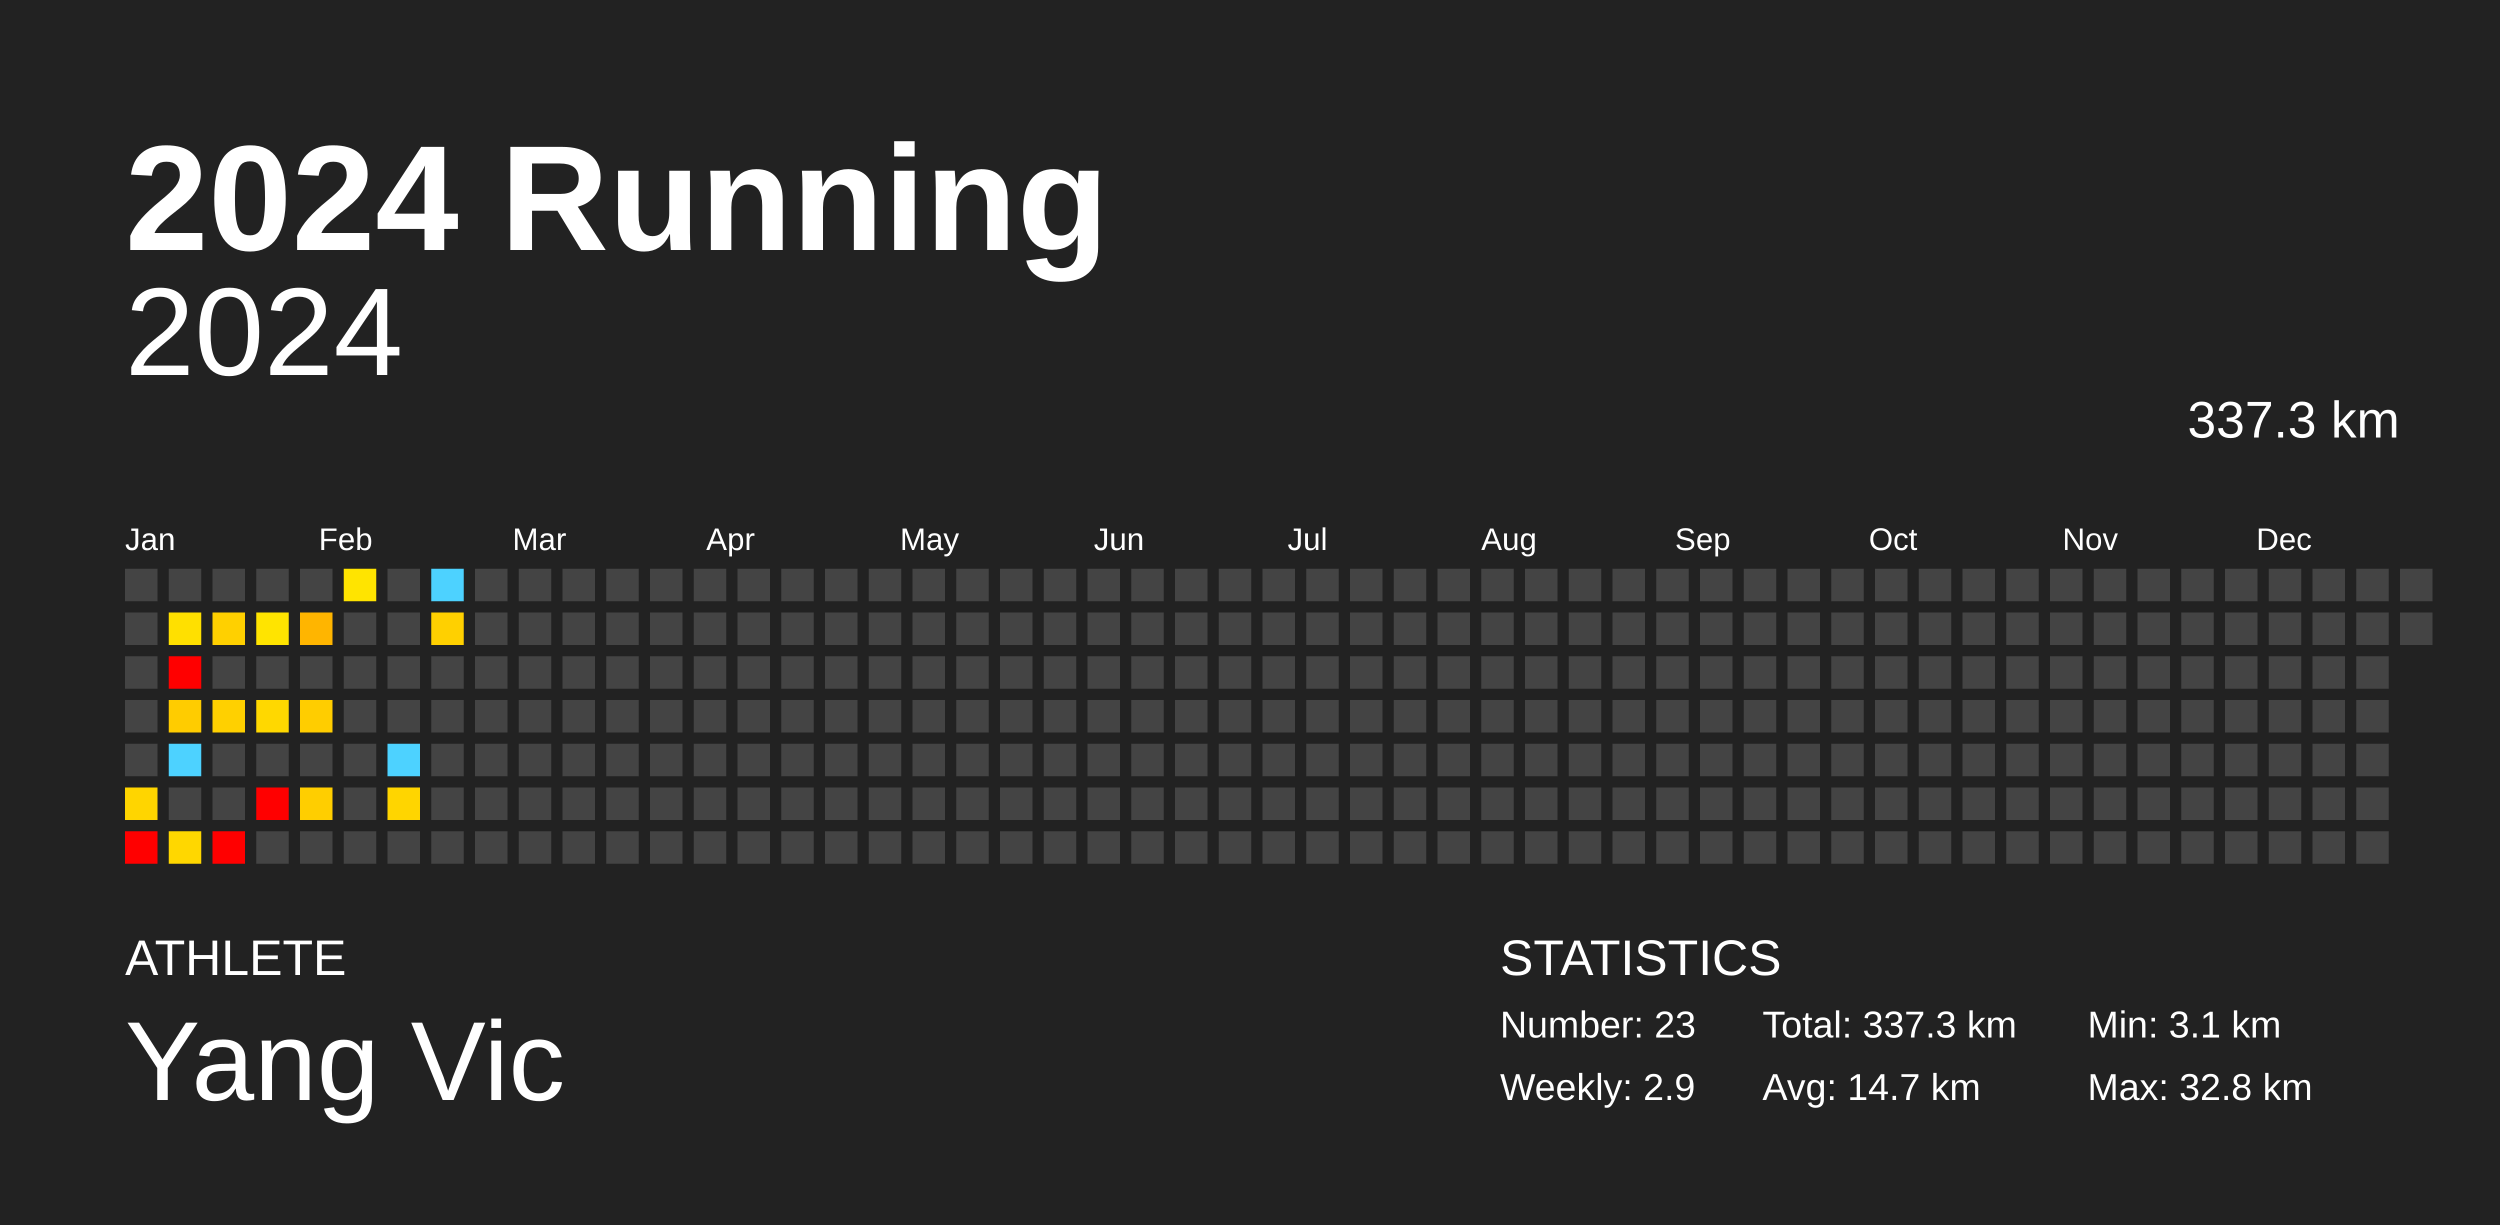
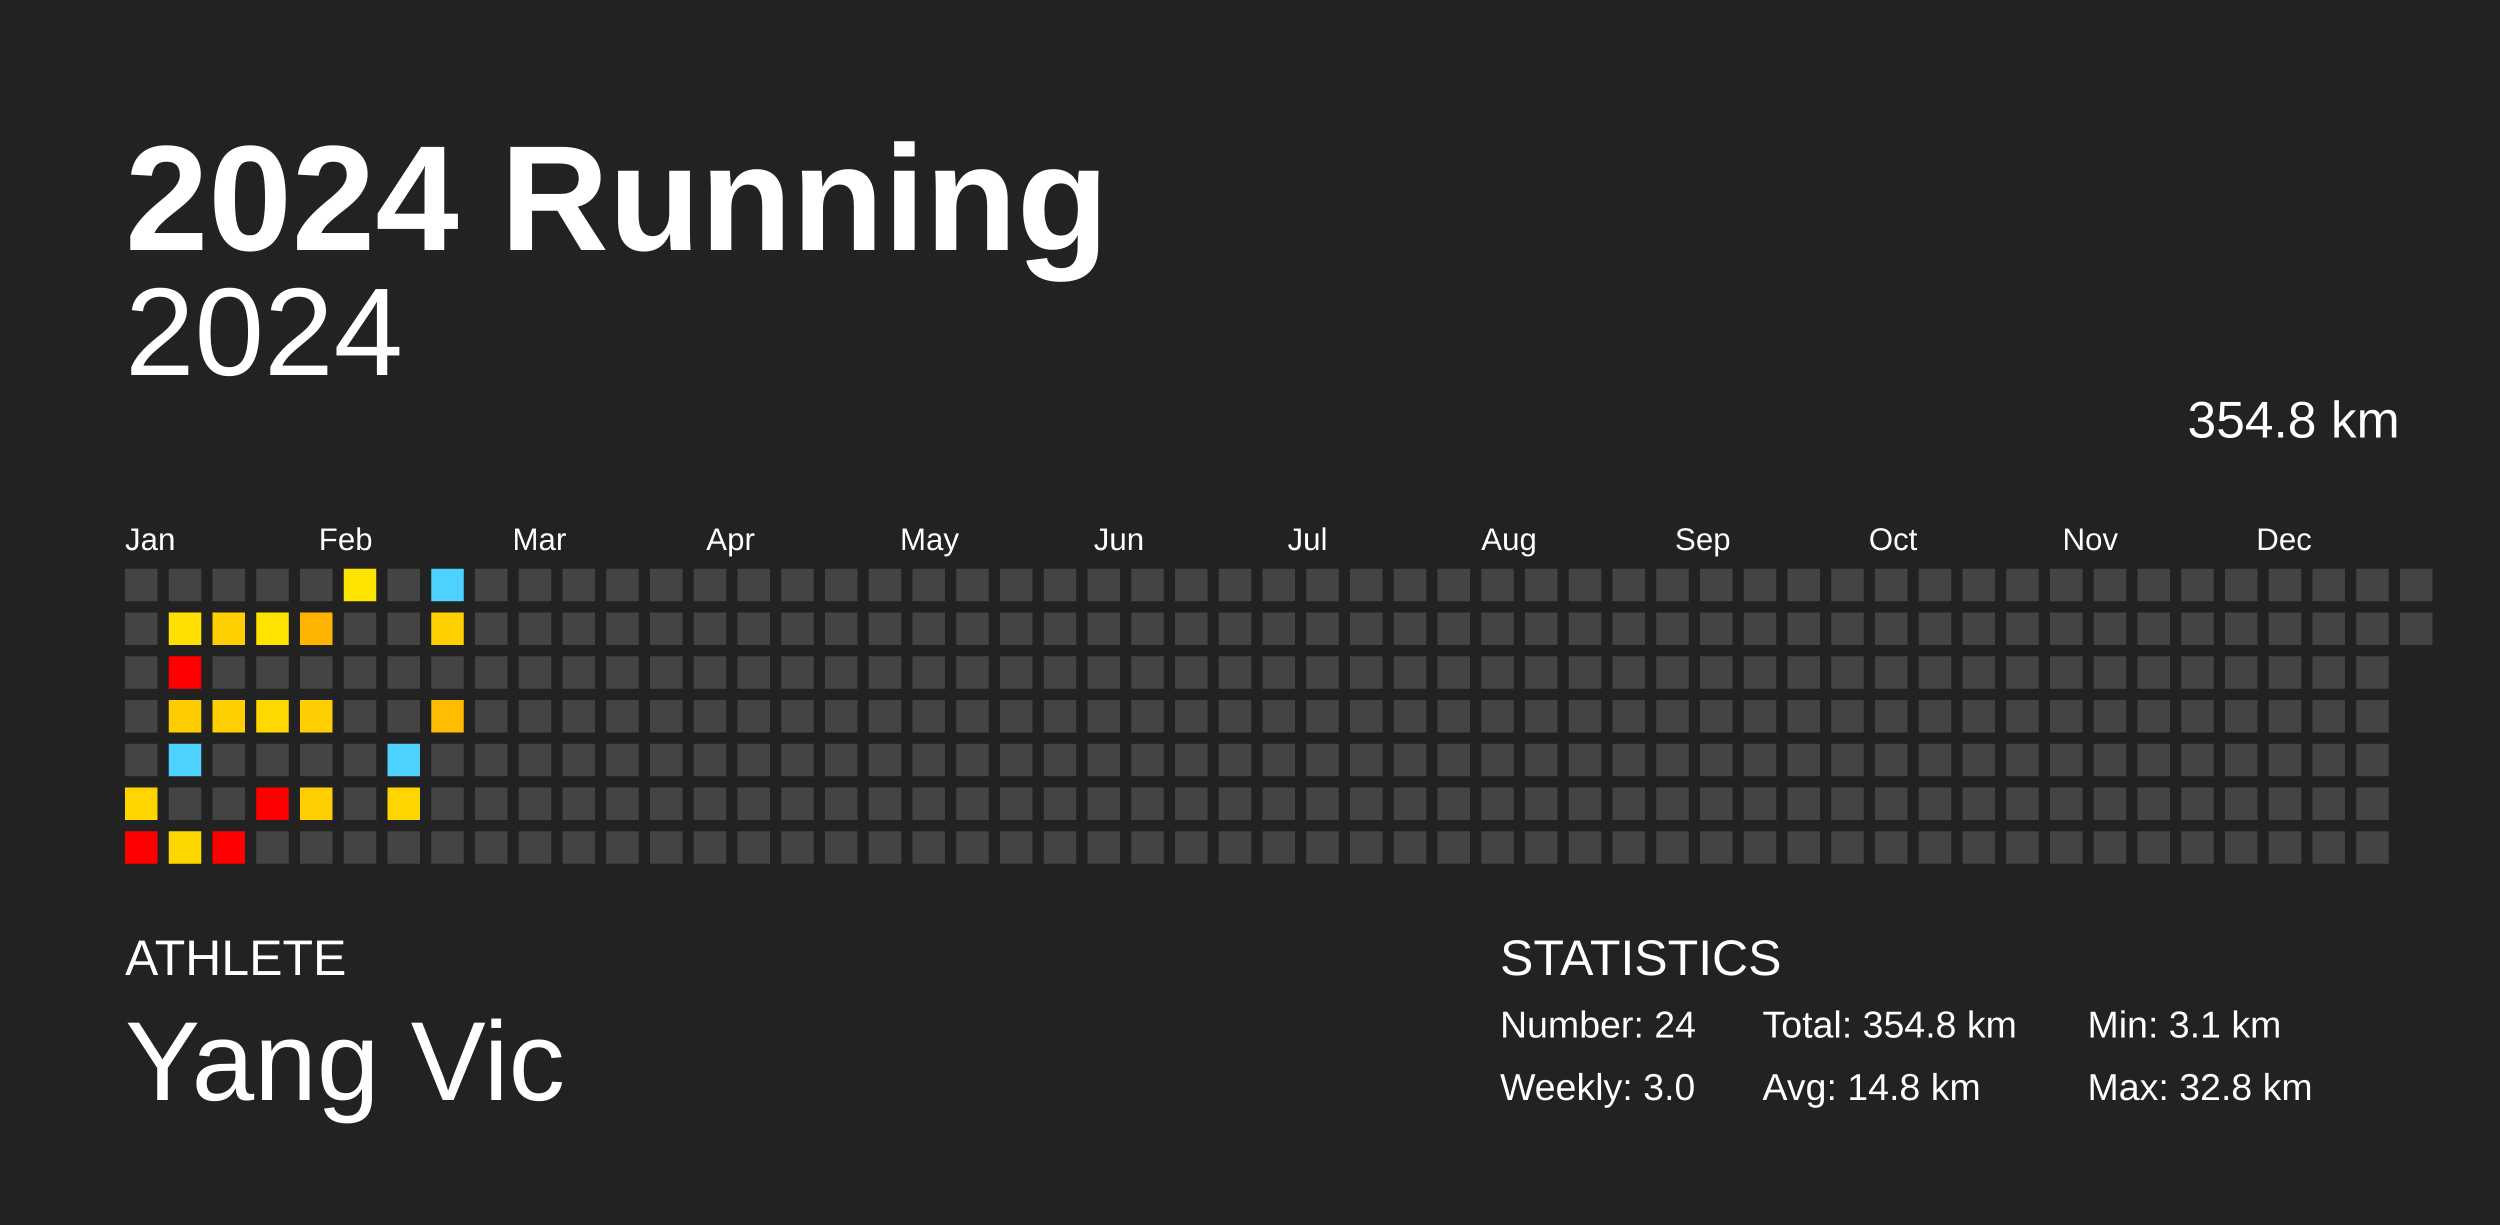
<svg xmlns="http://www.w3.org/2000/svg" baseProfile="full" height="98mm" version="1.1" viewBox="0,0,200,98" width="200mm">
  <defs />
  <rect fill="#222222" height="98" width="200" x="0" y="0" />
  <text fill="#FFFFFF" style="font-size:12px; font-family:Arial; font-weight:bold;" x="10" y="20">2024 Running</text>
  <text fill="#FFFFFF" style="font-size:4px; font-family:Arial" x="10" y="78">ATHLETE</text>
  <text fill="#FFFFFF" style="font-size:9px; font-family:Arial" x="10" y="88">Yang Vic</text>
  <text fill="#FFFFFF" style="font-size:4px; font-family:Arial" x="120" y="78">STATISTICS</text>
-   <text fill="#FFFFFF" style="font-size:3px; font-family:Arial" x="120" y="83">Number: 23</text>
-   <text fill="#FFFFFF" style="font-size:3px; font-family:Arial" x="120" y="88">Weekly: 2.9</text>
-   <text fill="#FFFFFF" style="font-size:3px; font-family:Arial" x="141" y="83">Total: 337.3 km</text>
-   <text fill="#FFFFFF" style="font-size:3px; font-family:Arial" x="141" y="88">Avg: 14.7 km</text>
+   <text fill="#FFFFFF" style="font-size:3px; font-family:Arial" x="120" y="83">Number: 24</text>
+   <text fill="#FFFFFF" style="font-size:3px; font-family:Arial" x="120" y="88">Weekly: 3.0</text>
+   <text fill="#FFFFFF" style="font-size:3px; font-family:Arial" x="141" y="83">Total: 354.8 km</text>
+   <text fill="#FFFFFF" style="font-size:3px; font-family:Arial" x="141" y="88">Avg: 14.8 km</text>
  <text fill="#FFFFFF" style="font-size:3px; font-family:Arial" x="167" y="83">Min: 3.1 km</text>
  <text fill="#FFFFFF" style="font-size:3px; font-family:Arial" x="167" y="88">Max: 32.8 km</text>
  <text alignment-baseline="hanging" fill="#FFFFFF" style="font-size:10.0px; font-family:Arial;" x="10" y="30">2024</text>
-   <text alignment-baseline="hanging" fill="#FFFFFF" style="font-size:4.125px; font-family:Arial;" x="175" y="35">337.3 km</text>
+   <text alignment-baseline="hanging" fill="#FFFFFF" style="font-size:4.125px; font-family:Arial;" x="175" y="35">354.8 km</text>
  <text fill="#FFFFFF" style="font-size:2.5px; font-family:Arial" x="10.0" y="44">Jan</text>
  <text fill="#FFFFFF" style="font-size:2.5px; font-family:Arial" x="25.5" y="44">Feb</text>
  <text fill="#FFFFFF" style="font-size:2.5px; font-family:Arial" x="41.0" y="44">Mar</text>
  <text fill="#FFFFFF" style="font-size:2.5px; font-family:Arial" x="56.5" y="44">Apr</text>
  <text fill="#FFFFFF" style="font-size:2.5px; font-family:Arial" x="72.0" y="44">May</text>
  <text fill="#FFFFFF" style="font-size:2.5px; font-family:Arial" x="87.5" y="44">Jun</text>
  <text fill="#FFFFFF" style="font-size:2.5px; font-family:Arial" x="103.0" y="44">Jul</text>
  <text fill="#FFFFFF" style="font-size:2.5px; font-family:Arial" x="118.5" y="44">Aug</text>
  <text fill="#FFFFFF" style="font-size:2.5px; font-family:Arial" x="134.0" y="44">Sep</text>
  <text fill="#FFFFFF" style="font-size:2.5px; font-family:Arial" x="149.5" y="44">Oct</text>
  <text fill="#FFFFFF" style="font-size:2.5px; font-family:Arial" x="165.0" y="44">Nov</text>
  <text fill="#FFFFFF" style="font-size:2.5px; font-family:Arial" x="180.5" y="44">Dec</text>
  <rect fill="#444444" height="2.6" width="2.6" x="10.0" y="45.5" />
  <rect fill="#444444" height="2.6" width="2.6" x="10.0" y="49.0" />
  <rect fill="#444444" height="2.6" width="2.6" x="10.0" y="52.5" />
  <rect fill="#444444" height="2.6" width="2.6" x="10.0" y="56.0" />
  <rect fill="#444444" height="2.6" width="2.6" x="10.0" y="59.5" />
  <rect fill="#ffd500" height="2.6" width="2.6" x="10.0" y="63.0" />
  <rect fill="red" height="2.6" width="2.6" x="10.0" y="66.5" />
  <rect fill="#444444" height="2.6" width="2.6" x="13.5" y="45.5" />
  <rect fill="#ffe000" height="2.6" width="2.6" x="13.5" y="49.0" />
  <rect fill="red" height="2.6" width="2.6" x="13.5" y="52.5" />
  <rect fill="#ffcc00" height="2.6" width="2.6" x="13.5" y="56.0" />
  <rect fill="#4dd2ff" height="2.6" width="2.6" x="13.5" y="59.5" />
  <rect fill="#444444" height="2.6" width="2.6" x="13.5" y="63.0" />
  <rect fill="#ffd700" height="2.6" width="2.6" x="13.5" y="66.5" />
  <rect fill="#444444" height="2.6" width="2.6" x="17.0" y="45.5" />
  <rect fill="#ffd000" height="2.6" width="2.6" x="17.0" y="49.0" />
  <rect fill="#444444" height="2.6" width="2.6" x="17.0" y="52.5" />
  <rect fill="#ffd000" height="2.6" width="2.6" x="17.0" y="56.0" />
  <rect fill="#444444" height="2.6" width="2.6" x="17.0" y="59.5" />
  <rect fill="#444444" height="2.6" width="2.6" x="17.0" y="63.0" />
  <rect fill="red" height="2.6" width="2.6" x="17.0" y="66.5" />
  <rect fill="#444444" height="2.6" width="2.6" x="20.5" y="45.5" />
  <rect fill="#ffe400" height="2.6" width="2.6" x="20.5" y="49.0" />
  <rect fill="#444444" height="2.6" width="2.6" x="20.5" y="52.5" />
  <rect fill="#ffd800" height="2.6" width="2.6" x="20.5" y="56.0" />
  <rect fill="#444444" height="2.6" width="2.6" x="20.5" y="59.5" />
  <rect fill="red" height="2.6" width="2.6" x="20.5" y="63.0" />
  <rect fill="#444444" height="2.6" width="2.6" x="20.5" y="66.5" />
  <rect fill="#444444" height="2.6" width="2.6" x="24.0" y="45.5" />
  <rect fill="#ffb500" height="2.6" width="2.6" x="24.0" y="49.0" />
  <rect fill="#444444" height="2.6" width="2.6" x="24.0" y="52.5" />
  <rect fill="#ffcd00" height="2.6" width="2.6" x="24.0" y="56.0" />
  <rect fill="#444444" height="2.6" width="2.6" x="24.0" y="59.5" />
  <rect fill="#ffce00" height="2.6" width="2.6" x="24.0" y="63.0" />
  <rect fill="#444444" height="2.6" width="2.6" x="24.0" y="66.5" />
  <rect fill="#ffe400" height="2.6" width="2.6" x="27.5" y="45.5" />
  <rect fill="#444444" height="2.6" width="2.6" x="27.5" y="49.0" />
  <rect fill="#444444" height="2.6" width="2.6" x="27.5" y="52.5" />
  <rect fill="#444444" height="2.6" width="2.6" x="27.5" y="56.0" />
  <rect fill="#444444" height="2.6" width="2.6" x="27.5" y="59.5" />
  <rect fill="#444444" height="2.6" width="2.6" x="27.5" y="63.0" />
  <rect fill="#444444" height="2.6" width="2.6" x="27.5" y="66.5" />
  <rect fill="#444444" height="2.6" width="2.6" x="31.0" y="45.5" />
  <rect fill="#444444" height="2.6" width="2.6" x="31.0" y="49.0" />
  <rect fill="#444444" height="2.6" width="2.6" x="31.0" y="52.5" />
  <rect fill="#444444" height="2.6" width="2.6" x="31.0" y="56.0" />
  <rect fill="#4dd2ff" height="2.6" width="2.6" x="31.0" y="59.5" />
  <rect fill="#ffd500" height="2.6" width="2.6" x="31.0" y="63.0" />
  <rect fill="#444444" height="2.6" width="2.6" x="31.0" y="66.5" />
  <rect fill="#4dd2ff" height="2.6" width="2.6" x="34.5" y="45.5" />
  <rect fill="#ffd000" height="2.6" width="2.6" x="34.5" y="49.0" />
  <rect fill="#444444" height="2.6" width="2.6" x="34.5" y="52.5" />
-   <rect fill="#444444" height="2.6" width="2.6" x="34.5" y="56.0" />
+   <rect fill="#ffbc00" height="2.6" width="2.6" x="34.5" y="56.0" />
  <rect fill="#444444" height="2.6" width="2.6" x="34.5" y="59.5" />
  <rect fill="#444444" height="2.6" width="2.6" x="34.5" y="63.0" />
  <rect fill="#444444" height="2.6" width="2.6" x="34.5" y="66.5" />
  <rect fill="#444444" height="2.6" width="2.6" x="38.0" y="45.5" />
  <rect fill="#444444" height="2.6" width="2.6" x="38.0" y="49.0" />
  <rect fill="#444444" height="2.6" width="2.6" x="38.0" y="52.5" />
  <rect fill="#444444" height="2.6" width="2.6" x="38.0" y="56.0" />
  <rect fill="#444444" height="2.6" width="2.6" x="38.0" y="59.5" />
  <rect fill="#444444" height="2.6" width="2.6" x="38.0" y="63.0" />
  <rect fill="#444444" height="2.6" width="2.6" x="38.0" y="66.5" />
  <rect fill="#444444" height="2.6" width="2.6" x="41.5" y="45.5" />
  <rect fill="#444444" height="2.6" width="2.6" x="41.5" y="49.0" />
  <rect fill="#444444" height="2.6" width="2.6" x="41.5" y="52.5" />
  <rect fill="#444444" height="2.6" width="2.6" x="41.5" y="56.0" />
  <rect fill="#444444" height="2.6" width="2.6" x="41.5" y="59.5" />
  <rect fill="#444444" height="2.6" width="2.6" x="41.5" y="63.0" />
  <rect fill="#444444" height="2.6" width="2.6" x="41.5" y="66.5" />
  <rect fill="#444444" height="2.6" width="2.6" x="45.0" y="45.5" />
  <rect fill="#444444" height="2.6" width="2.6" x="45.0" y="49.0" />
  <rect fill="#444444" height="2.6" width="2.6" x="45.0" y="52.5" />
  <rect fill="#444444" height="2.6" width="2.6" x="45.0" y="56.0" />
  <rect fill="#444444" height="2.6" width="2.6" x="45.0" y="59.5" />
  <rect fill="#444444" height="2.6" width="2.6" x="45.0" y="63.0" />
  <rect fill="#444444" height="2.6" width="2.6" x="45.0" y="66.5" />
  <rect fill="#444444" height="2.6" width="2.6" x="48.5" y="45.5" />
  <rect fill="#444444" height="2.6" width="2.6" x="48.5" y="49.0" />
  <rect fill="#444444" height="2.6" width="2.6" x="48.5" y="52.5" />
  <rect fill="#444444" height="2.6" width="2.6" x="48.5" y="56.0" />
  <rect fill="#444444" height="2.6" width="2.6" x="48.5" y="59.5" />
  <rect fill="#444444" height="2.6" width="2.6" x="48.5" y="63.0" />
  <rect fill="#444444" height="2.6" width="2.6" x="48.5" y="66.5" />
  <rect fill="#444444" height="2.6" width="2.6" x="52.0" y="45.5" />
  <rect fill="#444444" height="2.6" width="2.6" x="52.0" y="49.0" />
  <rect fill="#444444" height="2.6" width="2.6" x="52.0" y="52.5" />
  <rect fill="#444444" height="2.6" width="2.6" x="52.0" y="56.0" />
  <rect fill="#444444" height="2.6" width="2.6" x="52.0" y="59.5" />
  <rect fill="#444444" height="2.6" width="2.6" x="52.0" y="63.0" />
  <rect fill="#444444" height="2.6" width="2.6" x="52.0" y="66.5" />
  <rect fill="#444444" height="2.6" width="2.6" x="55.5" y="45.5" />
  <rect fill="#444444" height="2.6" width="2.6" x="55.5" y="49.0" />
  <rect fill="#444444" height="2.6" width="2.6" x="55.5" y="52.5" />
  <rect fill="#444444" height="2.6" width="2.6" x="55.5" y="56.0" />
  <rect fill="#444444" height="2.6" width="2.6" x="55.5" y="59.5" />
  <rect fill="#444444" height="2.6" width="2.6" x="55.5" y="63.0" />
  <rect fill="#444444" height="2.6" width="2.6" x="55.5" y="66.5" />
  <rect fill="#444444" height="2.6" width="2.6" x="59.0" y="45.5" />
  <rect fill="#444444" height="2.6" width="2.6" x="59.0" y="49.0" />
  <rect fill="#444444" height="2.6" width="2.6" x="59.0" y="52.5" />
  <rect fill="#444444" height="2.6" width="2.6" x="59.0" y="56.0" />
  <rect fill="#444444" height="2.6" width="2.6" x="59.0" y="59.5" />
  <rect fill="#444444" height="2.6" width="2.6" x="59.0" y="63.0" />
  <rect fill="#444444" height="2.6" width="2.6" x="59.0" y="66.5" />
  <rect fill="#444444" height="2.6" width="2.6" x="62.5" y="45.5" />
  <rect fill="#444444" height="2.6" width="2.6" x="62.5" y="49.0" />
  <rect fill="#444444" height="2.6" width="2.6" x="62.5" y="52.5" />
  <rect fill="#444444" height="2.6" width="2.6" x="62.5" y="56.0" />
  <rect fill="#444444" height="2.6" width="2.6" x="62.5" y="59.5" />
  <rect fill="#444444" height="2.6" width="2.6" x="62.5" y="63.0" />
  <rect fill="#444444" height="2.6" width="2.6" x="62.5" y="66.5" />
  <rect fill="#444444" height="2.6" width="2.6" x="66.0" y="45.5" />
  <rect fill="#444444" height="2.6" width="2.6" x="66.0" y="49.0" />
  <rect fill="#444444" height="2.6" width="2.6" x="66.0" y="52.5" />
  <rect fill="#444444" height="2.6" width="2.6" x="66.0" y="56.0" />
  <rect fill="#444444" height="2.6" width="2.6" x="66.0" y="59.5" />
  <rect fill="#444444" height="2.6" width="2.6" x="66.0" y="63.0" />
  <rect fill="#444444" height="2.6" width="2.6" x="66.0" y="66.5" />
  <rect fill="#444444" height="2.6" width="2.6" x="69.5" y="45.5" />
  <rect fill="#444444" height="2.6" width="2.6" x="69.5" y="49.0" />
  <rect fill="#444444" height="2.6" width="2.6" x="69.5" y="52.5" />
  <rect fill="#444444" height="2.6" width="2.6" x="69.5" y="56.0" />
  <rect fill="#444444" height="2.6" width="2.6" x="69.5" y="59.5" />
  <rect fill="#444444" height="2.6" width="2.6" x="69.5" y="63.0" />
  <rect fill="#444444" height="2.6" width="2.6" x="69.5" y="66.5" />
  <rect fill="#444444" height="2.6" width="2.6" x="73.0" y="45.5" />
  <rect fill="#444444" height="2.6" width="2.6" x="73.0" y="49.0" />
  <rect fill="#444444" height="2.6" width="2.6" x="73.0" y="52.5" />
  <rect fill="#444444" height="2.6" width="2.6" x="73.0" y="56.0" />
  <rect fill="#444444" height="2.6" width="2.6" x="73.0" y="59.5" />
  <rect fill="#444444" height="2.6" width="2.6" x="73.0" y="63.0" />
  <rect fill="#444444" height="2.6" width="2.6" x="73.0" y="66.5" />
  <rect fill="#444444" height="2.6" width="2.6" x="76.5" y="45.5" />
  <rect fill="#444444" height="2.6" width="2.6" x="76.5" y="49.0" />
  <rect fill="#444444" height="2.6" width="2.6" x="76.5" y="52.5" />
  <rect fill="#444444" height="2.6" width="2.6" x="76.5" y="56.0" />
  <rect fill="#444444" height="2.6" width="2.6" x="76.5" y="59.5" />
  <rect fill="#444444" height="2.6" width="2.6" x="76.5" y="63.0" />
  <rect fill="#444444" height="2.6" width="2.6" x="76.5" y="66.5" />
  <rect fill="#444444" height="2.6" width="2.6" x="80.0" y="45.5" />
  <rect fill="#444444" height="2.6" width="2.6" x="80.0" y="49.0" />
  <rect fill="#444444" height="2.6" width="2.6" x="80.0" y="52.5" />
  <rect fill="#444444" height="2.6" width="2.6" x="80.0" y="56.0" />
  <rect fill="#444444" height="2.6" width="2.6" x="80.0" y="59.5" />
  <rect fill="#444444" height="2.6" width="2.6" x="80.0" y="63.0" />
  <rect fill="#444444" height="2.6" width="2.6" x="80.0" y="66.5" />
  <rect fill="#444444" height="2.6" width="2.6" x="83.5" y="45.5" />
  <rect fill="#444444" height="2.6" width="2.6" x="83.5" y="49.0" />
  <rect fill="#444444" height="2.6" width="2.6" x="83.5" y="52.5" />
  <rect fill="#444444" height="2.6" width="2.6" x="83.5" y="56.0" />
  <rect fill="#444444" height="2.6" width="2.6" x="83.5" y="59.5" />
  <rect fill="#444444" height="2.6" width="2.6" x="83.5" y="63.0" />
  <rect fill="#444444" height="2.6" width="2.6" x="83.5" y="66.5" />
  <rect fill="#444444" height="2.6" width="2.6" x="87.0" y="45.5" />
  <rect fill="#444444" height="2.6" width="2.6" x="87.0" y="49.0" />
  <rect fill="#444444" height="2.6" width="2.6" x="87.0" y="52.5" />
  <rect fill="#444444" height="2.6" width="2.6" x="87.0" y="56.0" />
  <rect fill="#444444" height="2.6" width="2.6" x="87.0" y="59.5" />
  <rect fill="#444444" height="2.6" width="2.6" x="87.0" y="63.0" />
  <rect fill="#444444" height="2.6" width="2.6" x="87.0" y="66.5" />
  <rect fill="#444444" height="2.6" width="2.6" x="90.5" y="45.5" />
  <rect fill="#444444" height="2.6" width="2.6" x="90.5" y="49.0" />
  <rect fill="#444444" height="2.6" width="2.6" x="90.5" y="52.5" />
  <rect fill="#444444" height="2.6" width="2.6" x="90.5" y="56.0" />
  <rect fill="#444444" height="2.6" width="2.6" x="90.5" y="59.5" />
  <rect fill="#444444" height="2.6" width="2.6" x="90.5" y="63.0" />
  <rect fill="#444444" height="2.6" width="2.6" x="90.5" y="66.5" />
  <rect fill="#444444" height="2.6" width="2.6" x="94.0" y="45.5" />
  <rect fill="#444444" height="2.6" width="2.6" x="94.0" y="49.0" />
  <rect fill="#444444" height="2.6" width="2.6" x="94.0" y="52.5" />
  <rect fill="#444444" height="2.6" width="2.6" x="94.0" y="56.0" />
  <rect fill="#444444" height="2.6" width="2.6" x="94.0" y="59.5" />
  <rect fill="#444444" height="2.6" width="2.6" x="94.0" y="63.0" />
  <rect fill="#444444" height="2.6" width="2.6" x="94.0" y="66.5" />
  <rect fill="#444444" height="2.6" width="2.6" x="97.5" y="45.5" />
  <rect fill="#444444" height="2.6" width="2.6" x="97.5" y="49.0" />
  <rect fill="#444444" height="2.6" width="2.6" x="97.5" y="52.5" />
  <rect fill="#444444" height="2.6" width="2.6" x="97.5" y="56.0" />
  <rect fill="#444444" height="2.6" width="2.6" x="97.5" y="59.5" />
  <rect fill="#444444" height="2.6" width="2.6" x="97.5" y="63.0" />
  <rect fill="#444444" height="2.6" width="2.6" x="97.5" y="66.5" />
  <rect fill="#444444" height="2.6" width="2.6" x="101.0" y="45.5" />
  <rect fill="#444444" height="2.6" width="2.6" x="101.0" y="49.0" />
  <rect fill="#444444" height="2.6" width="2.6" x="101.0" y="52.5" />
  <rect fill="#444444" height="2.6" width="2.6" x="101.0" y="56.0" />
  <rect fill="#444444" height="2.6" width="2.6" x="101.0" y="59.5" />
  <rect fill="#444444" height="2.6" width="2.6" x="101.0" y="63.0" />
  <rect fill="#444444" height="2.6" width="2.6" x="101.0" y="66.5" />
  <rect fill="#444444" height="2.6" width="2.6" x="104.5" y="45.5" />
  <rect fill="#444444" height="2.6" width="2.6" x="104.5" y="49.0" />
  <rect fill="#444444" height="2.6" width="2.6" x="104.5" y="52.5" />
  <rect fill="#444444" height="2.6" width="2.6" x="104.5" y="56.0" />
  <rect fill="#444444" height="2.6" width="2.6" x="104.5" y="59.5" />
  <rect fill="#444444" height="2.6" width="2.6" x="104.5" y="63.0" />
  <rect fill="#444444" height="2.6" width="2.6" x="104.5" y="66.5" />
  <rect fill="#444444" height="2.6" width="2.6" x="108.0" y="45.5" />
  <rect fill="#444444" height="2.6" width="2.6" x="108.0" y="49.0" />
  <rect fill="#444444" height="2.6" width="2.6" x="108.0" y="52.5" />
  <rect fill="#444444" height="2.6" width="2.6" x="108.0" y="56.0" />
  <rect fill="#444444" height="2.6" width="2.6" x="108.0" y="59.5" />
  <rect fill="#444444" height="2.6" width="2.6" x="108.0" y="63.0" />
  <rect fill="#444444" height="2.6" width="2.6" x="108.0" y="66.5" />
  <rect fill="#444444" height="2.6" width="2.6" x="111.5" y="45.5" />
  <rect fill="#444444" height="2.6" width="2.6" x="111.5" y="49.0" />
  <rect fill="#444444" height="2.6" width="2.6" x="111.5" y="52.5" />
  <rect fill="#444444" height="2.6" width="2.6" x="111.5" y="56.0" />
  <rect fill="#444444" height="2.6" width="2.6" x="111.5" y="59.5" />
  <rect fill="#444444" height="2.6" width="2.6" x="111.5" y="63.0" />
  <rect fill="#444444" height="2.6" width="2.6" x="111.5" y="66.5" />
  <rect fill="#444444" height="2.6" width="2.6" x="115.0" y="45.5" />
  <rect fill="#444444" height="2.6" width="2.6" x="115.0" y="49.0" />
  <rect fill="#444444" height="2.6" width="2.6" x="115.0" y="52.5" />
  <rect fill="#444444" height="2.6" width="2.6" x="115.0" y="56.0" />
  <rect fill="#444444" height="2.6" width="2.6" x="115.0" y="59.5" />
  <rect fill="#444444" height="2.6" width="2.6" x="115.0" y="63.0" />
  <rect fill="#444444" height="2.6" width="2.6" x="115.0" y="66.5" />
  <rect fill="#444444" height="2.6" width="2.6" x="118.5" y="45.5" />
  <rect fill="#444444" height="2.6" width="2.6" x="118.5" y="49.0" />
  <rect fill="#444444" height="2.6" width="2.6" x="118.5" y="52.5" />
  <rect fill="#444444" height="2.6" width="2.6" x="118.5" y="56.0" />
  <rect fill="#444444" height="2.6" width="2.6" x="118.5" y="59.5" />
  <rect fill="#444444" height="2.6" width="2.6" x="118.5" y="63.0" />
  <rect fill="#444444" height="2.6" width="2.6" x="118.5" y="66.5" />
  <rect fill="#444444" height="2.6" width="2.6" x="122.0" y="45.5" />
  <rect fill="#444444" height="2.6" width="2.6" x="122.0" y="49.0" />
  <rect fill="#444444" height="2.6" width="2.6" x="122.0" y="52.5" />
  <rect fill="#444444" height="2.6" width="2.6" x="122.0" y="56.0" />
  <rect fill="#444444" height="2.6" width="2.6" x="122.0" y="59.5" />
  <rect fill="#444444" height="2.6" width="2.6" x="122.0" y="63.0" />
  <rect fill="#444444" height="2.6" width="2.6" x="122.0" y="66.5" />
  <rect fill="#444444" height="2.6" width="2.6" x="125.5" y="45.5" />
  <rect fill="#444444" height="2.6" width="2.6" x="125.5" y="49.0" />
  <rect fill="#444444" height="2.6" width="2.6" x="125.5" y="52.5" />
  <rect fill="#444444" height="2.6" width="2.6" x="125.5" y="56.0" />
  <rect fill="#444444" height="2.6" width="2.6" x="125.5" y="59.5" />
  <rect fill="#444444" height="2.6" width="2.6" x="125.5" y="63.0" />
  <rect fill="#444444" height="2.6" width="2.6" x="125.5" y="66.5" />
  <rect fill="#444444" height="2.6" width="2.6" x="129.0" y="45.5" />
  <rect fill="#444444" height="2.6" width="2.6" x="129.0" y="49.0" />
  <rect fill="#444444" height="2.6" width="2.6" x="129.0" y="52.5" />
  <rect fill="#444444" height="2.6" width="2.6" x="129.0" y="56.0" />
  <rect fill="#444444" height="2.6" width="2.6" x="129.0" y="59.5" />
  <rect fill="#444444" height="2.6" width="2.6" x="129.0" y="63.0" />
  <rect fill="#444444" height="2.6" width="2.6" x="129.0" y="66.5" />
  <rect fill="#444444" height="2.6" width="2.6" x="132.5" y="45.5" />
  <rect fill="#444444" height="2.6" width="2.6" x="132.5" y="49.0" />
  <rect fill="#444444" height="2.6" width="2.6" x="132.5" y="52.5" />
  <rect fill="#444444" height="2.6" width="2.6" x="132.5" y="56.0" />
  <rect fill="#444444" height="2.6" width="2.6" x="132.5" y="59.5" />
  <rect fill="#444444" height="2.6" width="2.6" x="132.5" y="63.0" />
  <rect fill="#444444" height="2.6" width="2.6" x="132.5" y="66.5" />
  <rect fill="#444444" height="2.6" width="2.6" x="136.0" y="45.5" />
  <rect fill="#444444" height="2.6" width="2.6" x="136.0" y="49.0" />
  <rect fill="#444444" height="2.6" width="2.6" x="136.0" y="52.5" />
  <rect fill="#444444" height="2.6" width="2.6" x="136.0" y="56.0" />
  <rect fill="#444444" height="2.6" width="2.6" x="136.0" y="59.5" />
  <rect fill="#444444" height="2.6" width="2.6" x="136.0" y="63.0" />
  <rect fill="#444444" height="2.6" width="2.6" x="136.0" y="66.5" />
  <rect fill="#444444" height="2.6" width="2.6" x="139.5" y="45.5" />
  <rect fill="#444444" height="2.6" width="2.6" x="139.5" y="49.0" />
  <rect fill="#444444" height="2.6" width="2.6" x="139.5" y="52.5" />
  <rect fill="#444444" height="2.6" width="2.6" x="139.5" y="56.0" />
  <rect fill="#444444" height="2.6" width="2.6" x="139.5" y="59.5" />
  <rect fill="#444444" height="2.6" width="2.6" x="139.5" y="63.0" />
  <rect fill="#444444" height="2.6" width="2.6" x="139.5" y="66.5" />
  <rect fill="#444444" height="2.6" width="2.6" x="143.0" y="45.5" />
  <rect fill="#444444" height="2.6" width="2.6" x="143.0" y="49.0" />
  <rect fill="#444444" height="2.6" width="2.6" x="143.0" y="52.5" />
  <rect fill="#444444" height="2.6" width="2.6" x="143.0" y="56.0" />
  <rect fill="#444444" height="2.6" width="2.6" x="143.0" y="59.5" />
  <rect fill="#444444" height="2.6" width="2.6" x="143.0" y="63.0" />
  <rect fill="#444444" height="2.6" width="2.6" x="143.0" y="66.5" />
  <rect fill="#444444" height="2.6" width="2.6" x="146.5" y="45.5" />
  <rect fill="#444444" height="2.6" width="2.6" x="146.5" y="49.0" />
  <rect fill="#444444" height="2.6" width="2.6" x="146.5" y="52.5" />
  <rect fill="#444444" height="2.6" width="2.6" x="146.5" y="56.0" />
  <rect fill="#444444" height="2.6" width="2.6" x="146.5" y="59.5" />
  <rect fill="#444444" height="2.6" width="2.6" x="146.5" y="63.0" />
  <rect fill="#444444" height="2.6" width="2.6" x="146.5" y="66.5" />
  <rect fill="#444444" height="2.6" width="2.6" x="150.0" y="45.5" />
  <rect fill="#444444" height="2.6" width="2.6" x="150.0" y="49.0" />
  <rect fill="#444444" height="2.6" width="2.6" x="150.0" y="52.5" />
  <rect fill="#444444" height="2.6" width="2.6" x="150.0" y="56.0" />
  <rect fill="#444444" height="2.6" width="2.6" x="150.0" y="59.5" />
  <rect fill="#444444" height="2.6" width="2.6" x="150.0" y="63.0" />
  <rect fill="#444444" height="2.6" width="2.6" x="150.0" y="66.5" />
  <rect fill="#444444" height="2.6" width="2.6" x="153.5" y="45.5" />
  <rect fill="#444444" height="2.6" width="2.6" x="153.5" y="49.0" />
  <rect fill="#444444" height="2.6" width="2.6" x="153.5" y="52.5" />
  <rect fill="#444444" height="2.6" width="2.6" x="153.5" y="56.0" />
  <rect fill="#444444" height="2.6" width="2.6" x="153.5" y="59.5" />
  <rect fill="#444444" height="2.6" width="2.6" x="153.5" y="63.0" />
  <rect fill="#444444" height="2.6" width="2.6" x="153.5" y="66.5" />
  <rect fill="#444444" height="2.6" width="2.6" x="157.0" y="45.5" />
  <rect fill="#444444" height="2.6" width="2.6" x="157.0" y="49.0" />
  <rect fill="#444444" height="2.6" width="2.6" x="157.0" y="52.5" />
  <rect fill="#444444" height="2.6" width="2.6" x="157.0" y="56.0" />
  <rect fill="#444444" height="2.6" width="2.6" x="157.0" y="59.5" />
  <rect fill="#444444" height="2.6" width="2.6" x="157.0" y="63.0" />
  <rect fill="#444444" height="2.6" width="2.6" x="157.0" y="66.5" />
  <rect fill="#444444" height="2.6" width="2.6" x="160.5" y="45.5" />
  <rect fill="#444444" height="2.6" width="2.6" x="160.5" y="49.0" />
  <rect fill="#444444" height="2.6" width="2.6" x="160.5" y="52.5" />
  <rect fill="#444444" height="2.6" width="2.6" x="160.5" y="56.0" />
  <rect fill="#444444" height="2.6" width="2.6" x="160.5" y="59.5" />
  <rect fill="#444444" height="2.6" width="2.6" x="160.5" y="63.0" />
  <rect fill="#444444" height="2.6" width="2.6" x="160.5" y="66.5" />
  <rect fill="#444444" height="2.6" width="2.6" x="164.0" y="45.5" />
  <rect fill="#444444" height="2.6" width="2.6" x="164.0" y="49.0" />
  <rect fill="#444444" height="2.6" width="2.6" x="164.0" y="52.5" />
  <rect fill="#444444" height="2.6" width="2.6" x="164.0" y="56.0" />
  <rect fill="#444444" height="2.6" width="2.6" x="164.0" y="59.5" />
  <rect fill="#444444" height="2.6" width="2.6" x="164.0" y="63.0" />
  <rect fill="#444444" height="2.6" width="2.6" x="164.0" y="66.5" />
  <rect fill="#444444" height="2.6" width="2.6" x="167.5" y="45.5" />
  <rect fill="#444444" height="2.6" width="2.6" x="167.5" y="49.0" />
  <rect fill="#444444" height="2.6" width="2.6" x="167.5" y="52.5" />
  <rect fill="#444444" height="2.6" width="2.6" x="167.5" y="56.0" />
  <rect fill="#444444" height="2.6" width="2.6" x="167.5" y="59.5" />
  <rect fill="#444444" height="2.6" width="2.6" x="167.5" y="63.0" />
  <rect fill="#444444" height="2.6" width="2.6" x="167.5" y="66.5" />
  <rect fill="#444444" height="2.6" width="2.6" x="171.0" y="45.5" />
  <rect fill="#444444" height="2.6" width="2.6" x="171.0" y="49.0" />
  <rect fill="#444444" height="2.6" width="2.6" x="171.0" y="52.5" />
  <rect fill="#444444" height="2.6" width="2.6" x="171.0" y="56.0" />
  <rect fill="#444444" height="2.6" width="2.6" x="171.0" y="59.5" />
  <rect fill="#444444" height="2.6" width="2.6" x="171.0" y="63.0" />
  <rect fill="#444444" height="2.6" width="2.6" x="171.0" y="66.5" />
  <rect fill="#444444" height="2.6" width="2.6" x="174.5" y="45.5" />
  <rect fill="#444444" height="2.6" width="2.6" x="174.5" y="49.0" />
  <rect fill="#444444" height="2.6" width="2.6" x="174.5" y="52.5" />
  <rect fill="#444444" height="2.6" width="2.6" x="174.5" y="56.0" />
  <rect fill="#444444" height="2.6" width="2.6" x="174.5" y="59.5" />
  <rect fill="#444444" height="2.6" width="2.6" x="174.5" y="63.0" />
  <rect fill="#444444" height="2.6" width="2.6" x="174.5" y="66.5" />
  <rect fill="#444444" height="2.6" width="2.6" x="178.0" y="45.5" />
  <rect fill="#444444" height="2.6" width="2.6" x="178.0" y="49.0" />
  <rect fill="#444444" height="2.6" width="2.6" x="178.0" y="52.5" />
  <rect fill="#444444" height="2.6" width="2.6" x="178.0" y="56.0" />
  <rect fill="#444444" height="2.6" width="2.6" x="178.0" y="59.5" />
  <rect fill="#444444" height="2.6" width="2.6" x="178.0" y="63.0" />
  <rect fill="#444444" height="2.6" width="2.6" x="178.0" y="66.5" />
  <rect fill="#444444" height="2.6" width="2.6" x="181.5" y="45.5" />
  <rect fill="#444444" height="2.6" width="2.6" x="181.5" y="49.0" />
  <rect fill="#444444" height="2.6" width="2.6" x="181.5" y="52.5" />
  <rect fill="#444444" height="2.6" width="2.6" x="181.5" y="56.0" />
  <rect fill="#444444" height="2.6" width="2.6" x="181.5" y="59.5" />
  <rect fill="#444444" height="2.6" width="2.6" x="181.5" y="63.0" />
  <rect fill="#444444" height="2.6" width="2.6" x="181.5" y="66.5" />
  <rect fill="#444444" height="2.6" width="2.6" x="185.0" y="45.5" />
  <rect fill="#444444" height="2.6" width="2.6" x="185.0" y="49.0" />
  <rect fill="#444444" height="2.6" width="2.6" x="185.0" y="52.5" />
  <rect fill="#444444" height="2.6" width="2.6" x="185.0" y="56.0" />
  <rect fill="#444444" height="2.6" width="2.6" x="185.0" y="59.5" />
  <rect fill="#444444" height="2.6" width="2.6" x="185.0" y="63.0" />
  <rect fill="#444444" height="2.6" width="2.6" x="185.0" y="66.5" />
  <rect fill="#444444" height="2.6" width="2.6" x="188.5" y="45.5" />
  <rect fill="#444444" height="2.6" width="2.6" x="188.5" y="49.0" />
  <rect fill="#444444" height="2.6" width="2.6" x="188.5" y="52.5" />
  <rect fill="#444444" height="2.6" width="2.6" x="188.5" y="56.0" />
  <rect fill="#444444" height="2.6" width="2.6" x="188.5" y="59.5" />
  <rect fill="#444444" height="2.6" width="2.6" x="188.5" y="63.0" />
  <rect fill="#444444" height="2.6" width="2.6" x="188.5" y="66.5" />
  <rect fill="#444444" height="2.6" width="2.6" x="192.0" y="45.5" />
  <rect fill="#444444" height="2.6" width="2.6" x="192.0" y="49.0" />
</svg>
